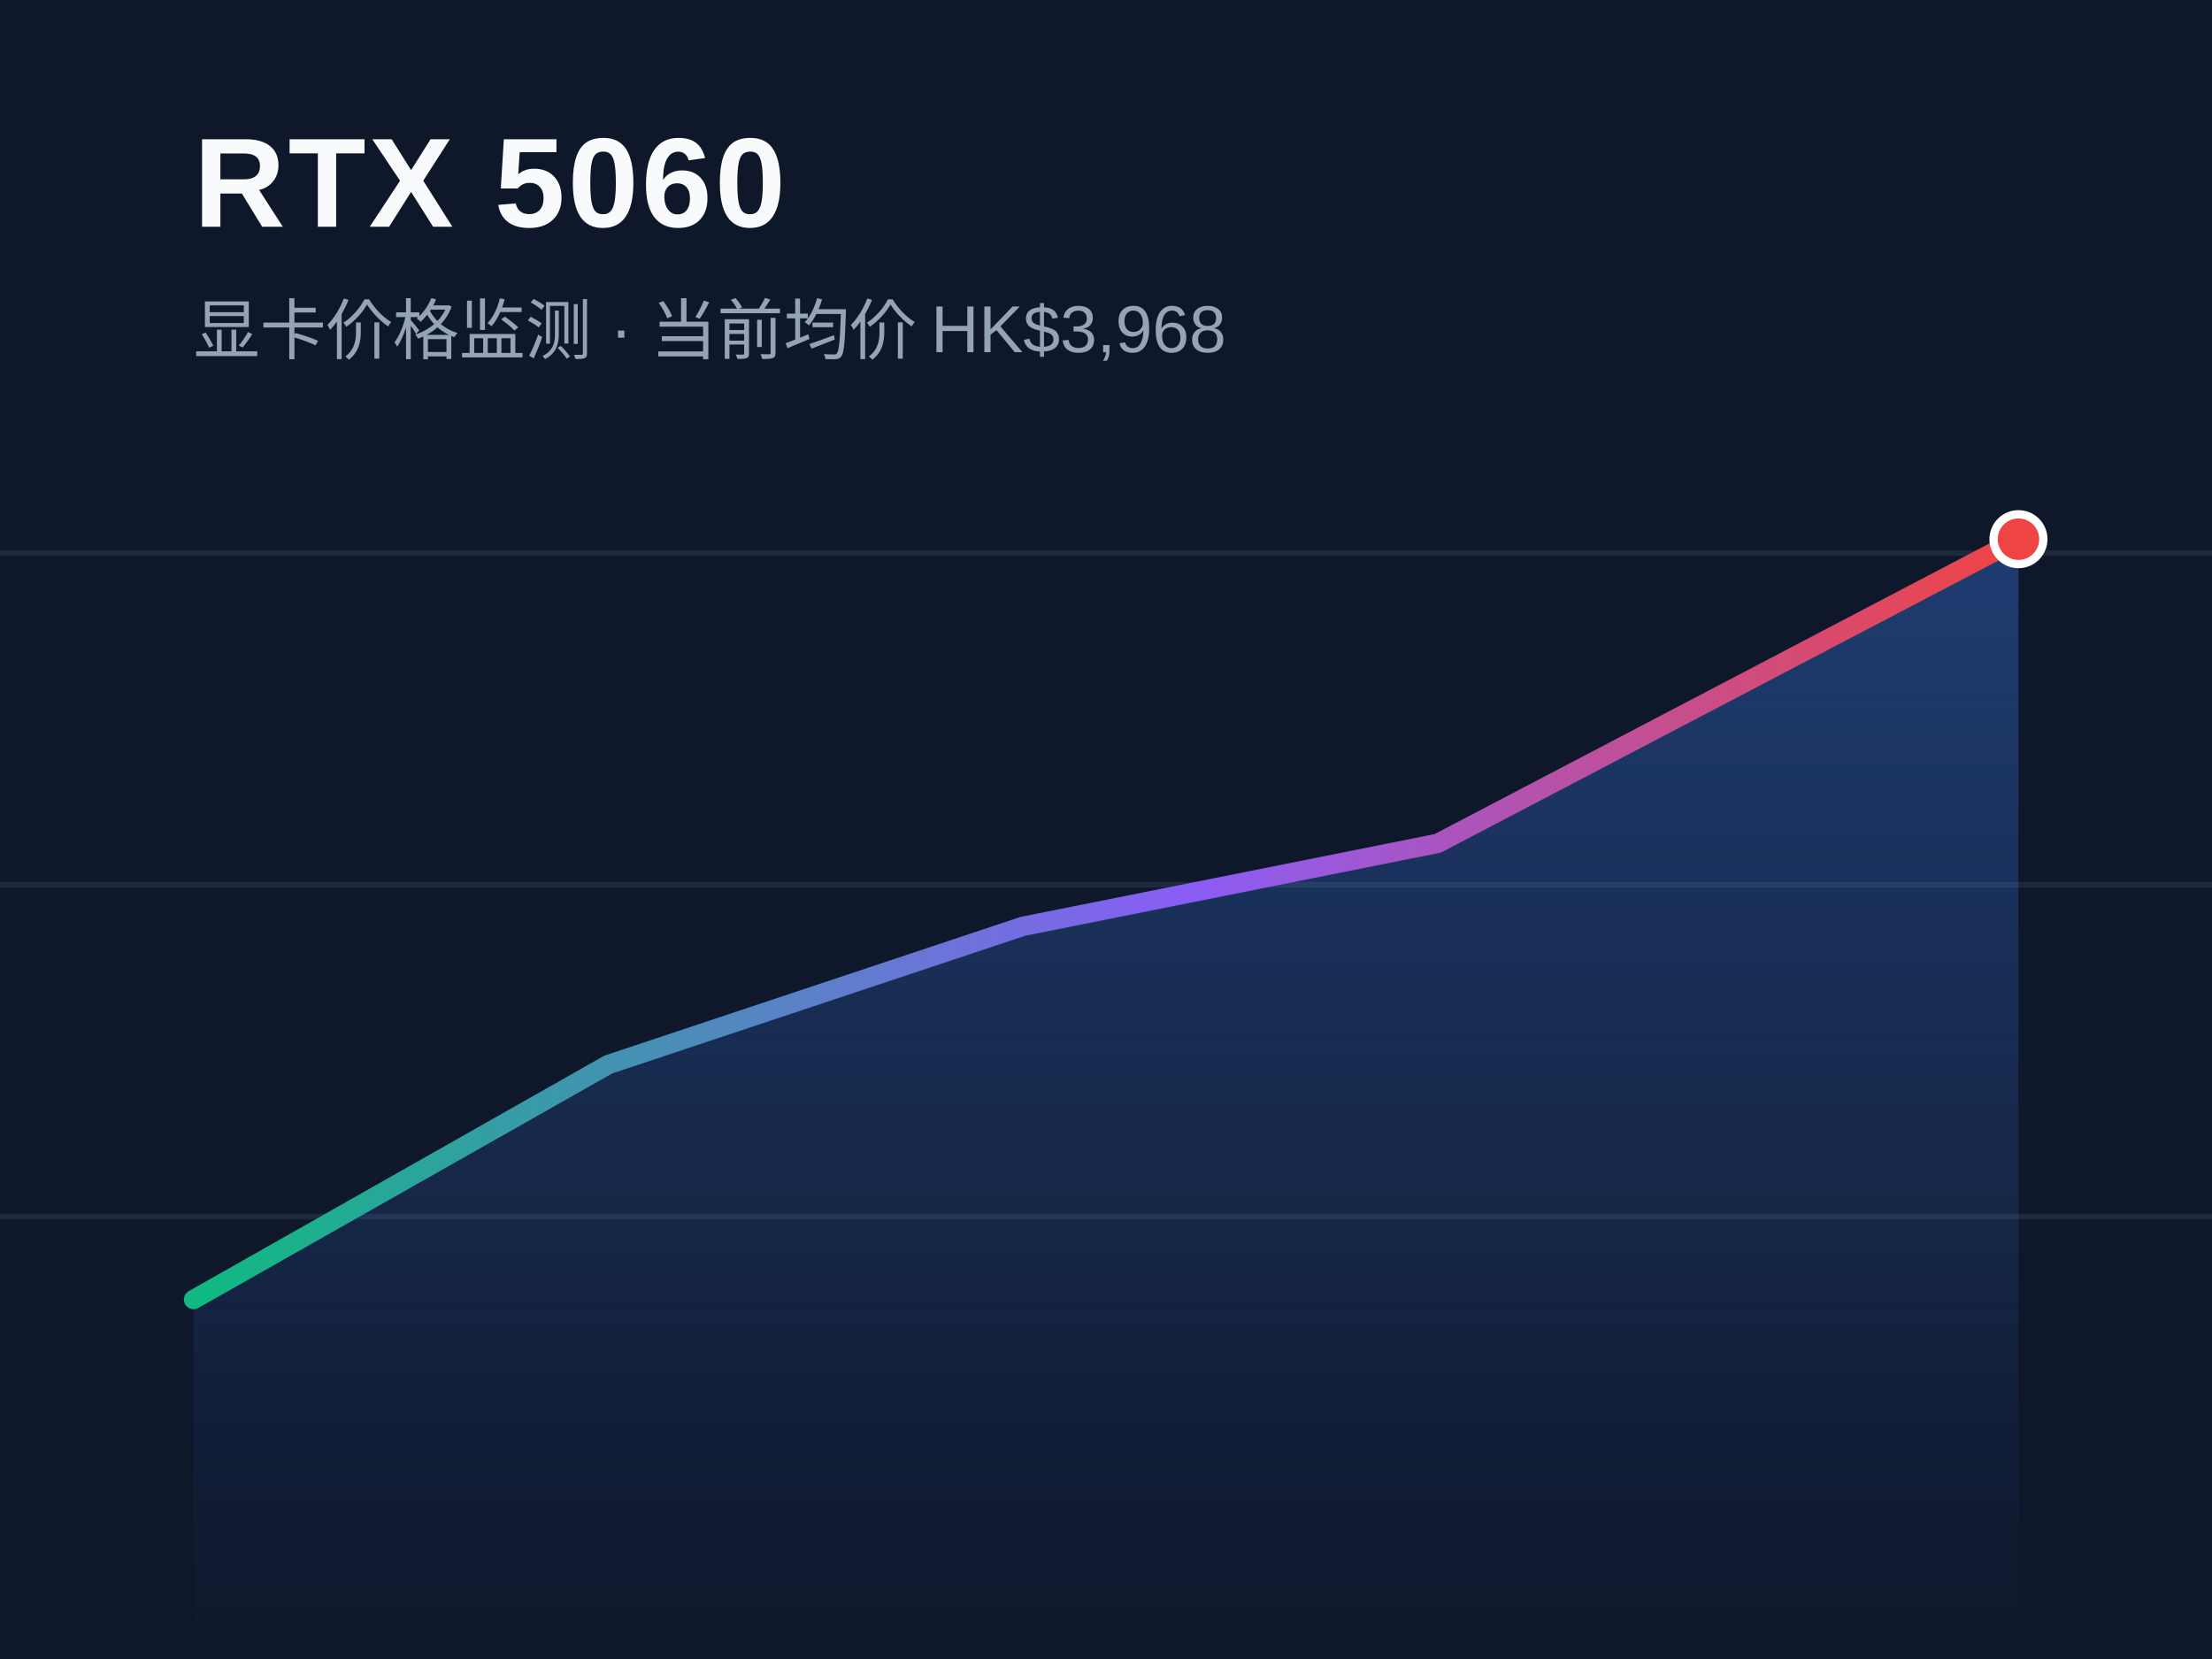
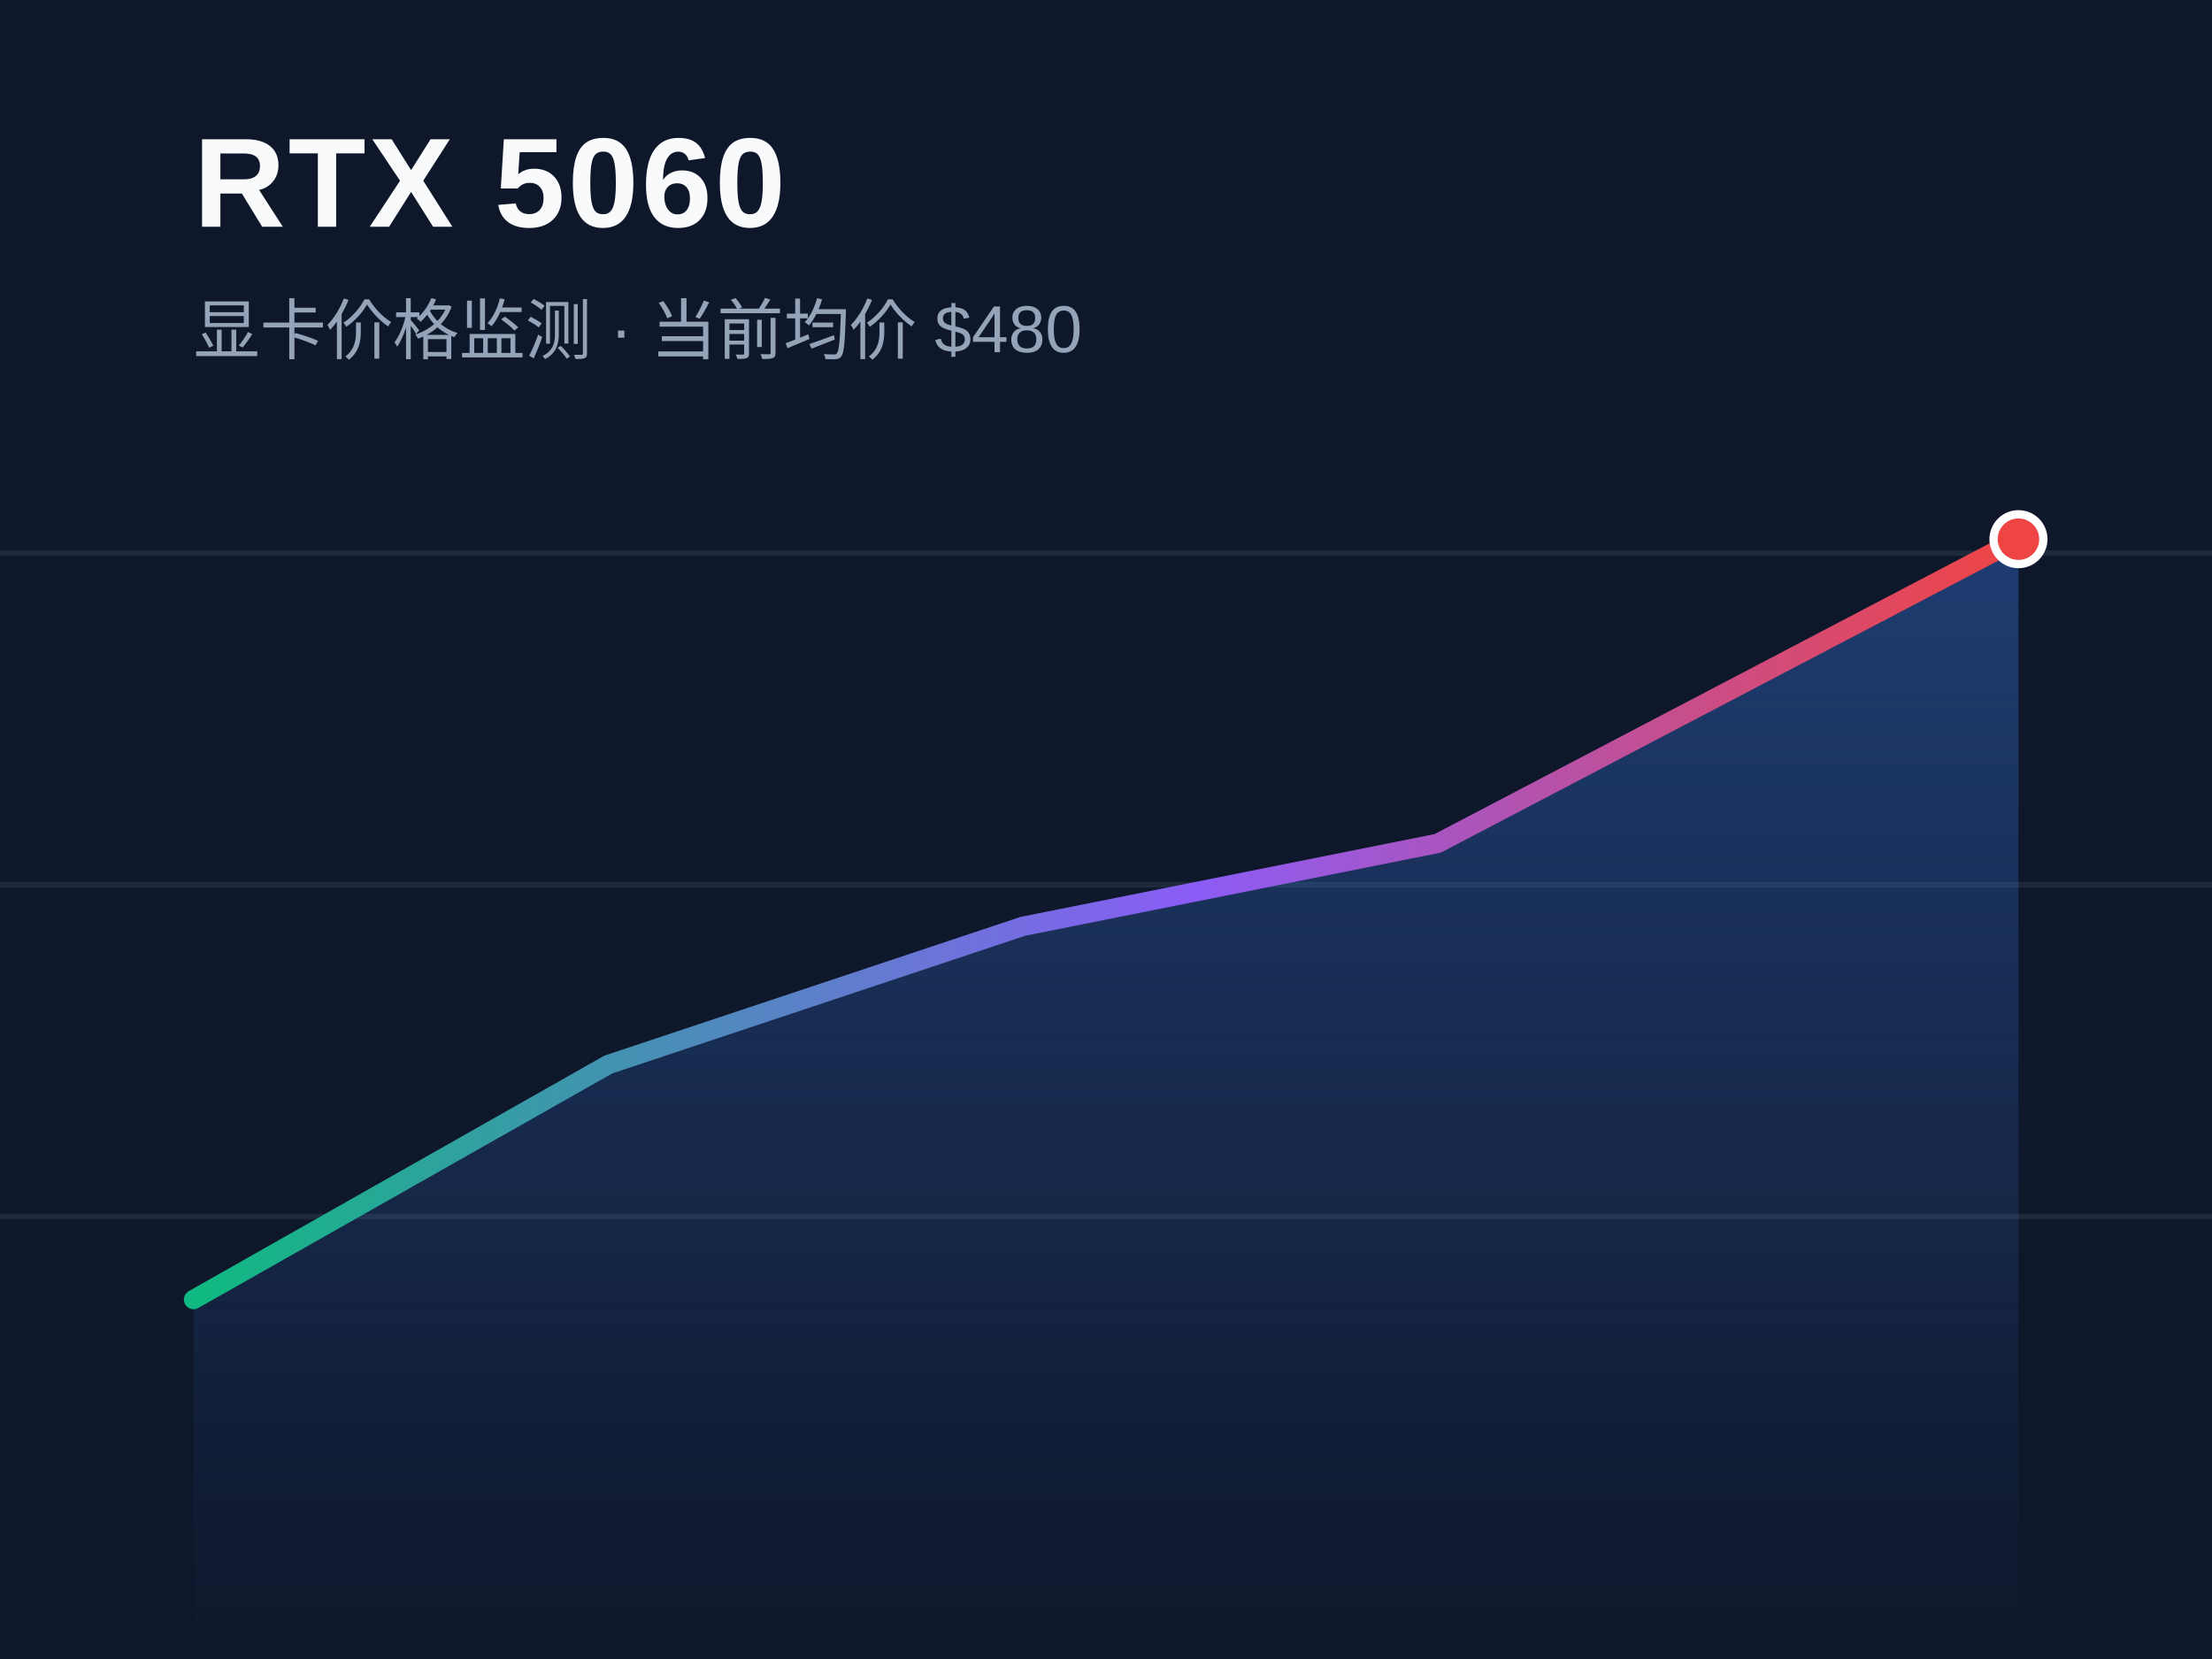
<svg xmlns="http://www.w3.org/2000/svg" width="800" height="600" viewBox="0 0 800 600" role="img" aria-label="RTX 5060 显卡价格监测">
  <defs>
    <linearGradient id="g" x1="0" y1="0" x2="1" y2="0">
      <stop offset="0%" stop-color="#10b981" />
      <stop offset="55%" stop-color="#8b5cf6" />
      <stop offset="100%" stop-color="#ef4444" />
    </linearGradient>
    <linearGradient id="a" x1="0" y1="0" x2="0" y2="1">
      <stop offset="0%" stop-color="#3b82f6" stop-opacity="0.35" />
      <stop offset="100%" stop-color="#3b82f6" stop-opacity="0" />
    </linearGradient>
  </defs>
  <rect width="800" height="600" fill="#0f172a" />
  <g stroke="#1e293b" stroke-width="2">
    <line x1="0" y1="200" x2="800" y2="200" />
    <line x1="0" y1="320" x2="800" y2="320" />
    <line x1="0" y1="440" x2="800" y2="440" />
  </g>
  <path d="M 70,470 L 220,385 L 370,335 L 520,305 L 730,195 L 730,600 L 70,600 Z" fill="url(#a)" />
  <path d="M 70,470 L 220,385 L 370,335 L 520,305 L 730,195" fill="none" stroke="url(#g)" stroke-width="7" stroke-linejoin="round" stroke-linecap="round" />
  <circle cx="730" cy="195" r="9" fill="#ef4444" stroke="#ffffff" stroke-width="3" />
  <text x="70" y="82" fill="#f8fafc" font-family="Arial, Helvetica, sans-serif" font-size="46" font-weight="800" letter-spacing="1">RTX 5060</text>
-   <text x="70" y="128" fill="#94a3b8" font-family="Arial, Helvetica, sans-serif" font-size="24">显卡价格监测 · 当前均价 HK$3,968</text>
+   <text x="70" y="128" fill="#94a3b8" font-family="Arial, Helvetica, sans-serif" font-size="24">显卡价格监测 · 当前均价 $480</text>
</svg>
